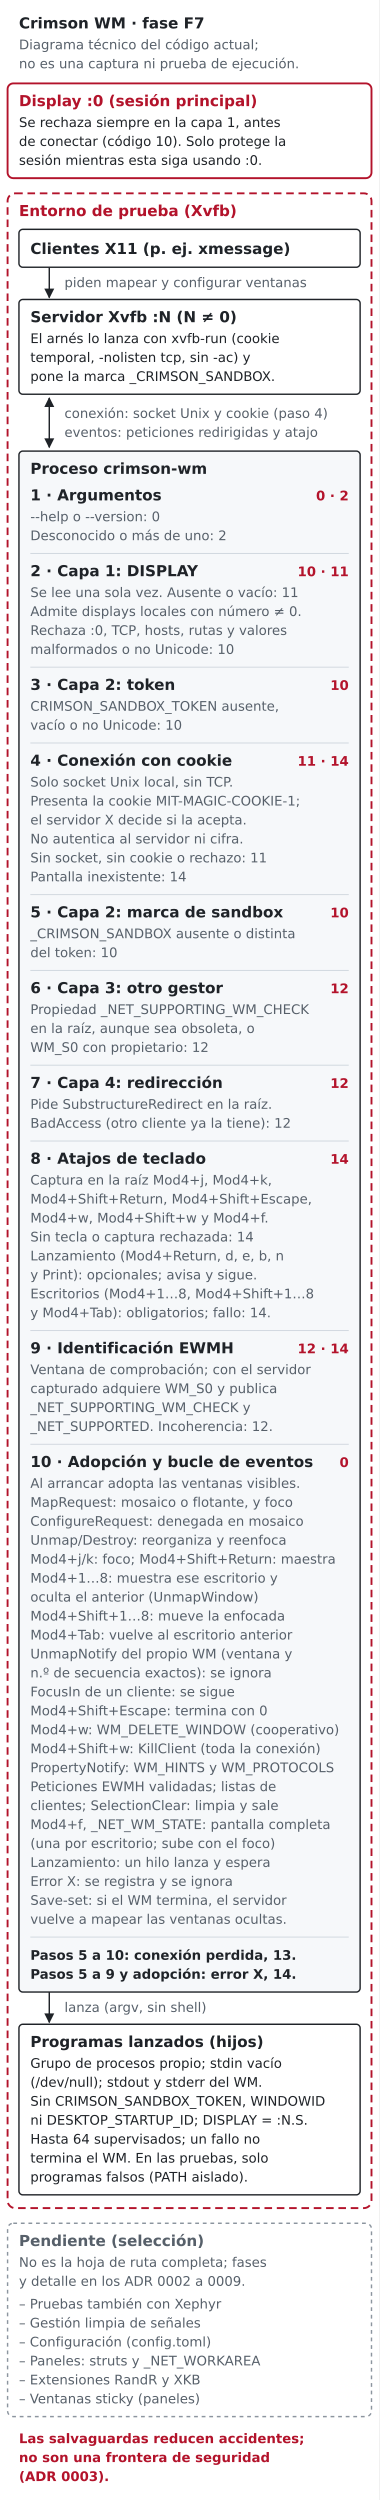
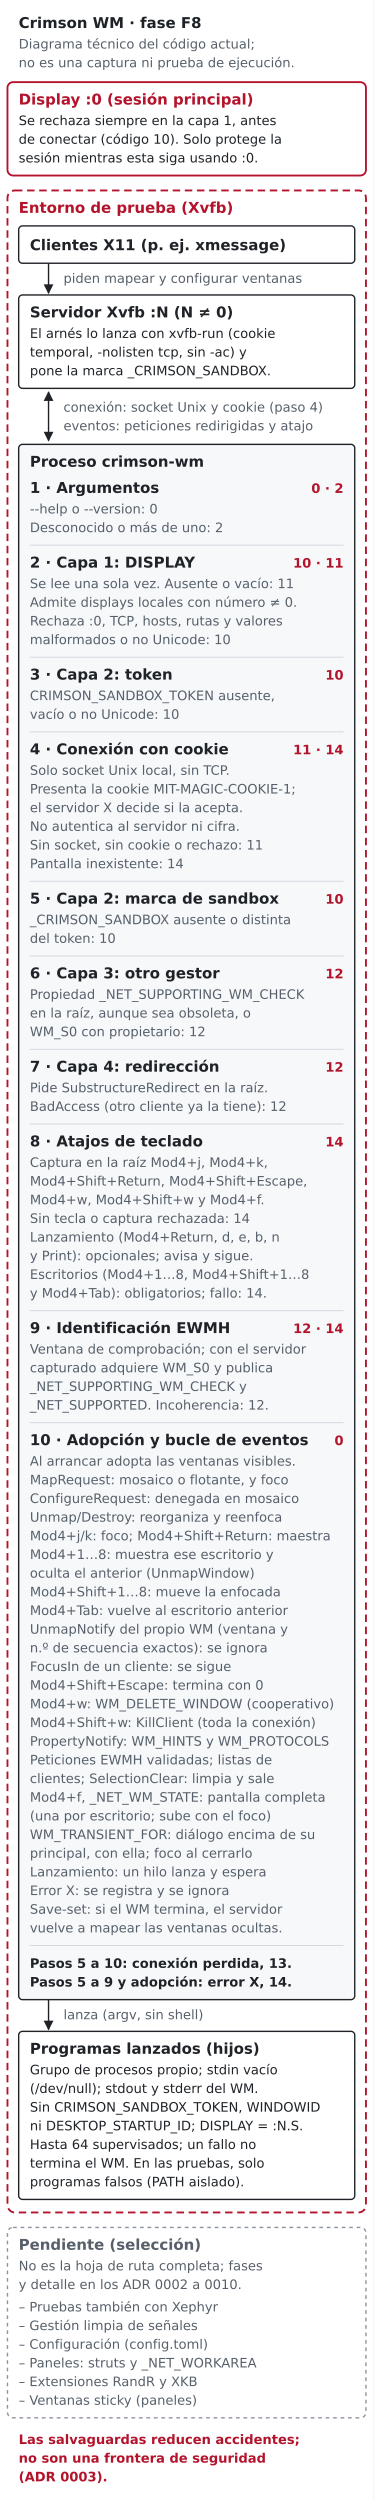
- <svg xmlns="http://www.w3.org/2000/svg" width="400" height="2638" viewBox="0 0 400 2638" role="img" aria-labelledby="title desc" xml:lang="es">
+ <svg xmlns="http://www.w3.org/2000/svg" width="400" height="2678" viewBox="0 0 400 2678" role="img" aria-labelledby="title desc" xml:lang="es">
  <defs>
    <style>
      text { font-family: "DejaVu Sans", "Liberation Sans", Arial, Helvetica, sans-serif; font-size: 14px; fill: #1F2328; }
      .h { font-size: 16px; font-weight: 700; }
      .b { font-weight: 700; }
      .muted { fill: #57606A; }
      .accent { fill: #B3132B; }
      .code { font-weight: 700; fill: #B3132B; text-anchor: end; }
      .box { fill: #FFFFFF; stroke: #1F2328; stroke-width: 1.5; }
      .proc { fill: #F6F8FA; stroke: #1F2328; stroke-width: 1.5; }
      .reject { fill: #FFFFFF; stroke: #B3132B; stroke-width: 2; }
      .boundary { fill: none; stroke: #B3132B; stroke-width: 2; stroke-dasharray: 8 5; }
      .pending { fill: #FFFFFF; stroke: #8C959F; stroke-width: 1.5; stroke-dasharray: 4 4; }
      .sep { stroke: #D0D7DE; stroke-width: 1; }
      .flow { stroke: #1F2328; stroke-width: 1.5; }
    </style>
    <marker id="arrow-end" viewBox="0 0 10 10" refX="9" refY="5" markerWidth="7" markerHeight="7" orient="auto">
      <path d="M0 0L10 5L0 10z" fill="#1F2328" />
    </marker>
    <marker id="arrow-start" viewBox="0 0 10 10" refX="1" refY="5" markerWidth="7" markerHeight="7" orient="auto">
      <path d="M10 0L0 5L10 10z" fill="#1F2328" />
    </marker>
  </defs>
-   <rect width="400" height="2638" fill="#FFFFFF" />
-   <text class="h" x="20" y="30">Crimson WM · fase F7</text>
+   <rect width="400" height="2678" fill="#FFFFFF" />
+   <text class="h" x="20" y="30">Crimson WM · fase F8</text>
  <text class="muted" x="20" y="52">Diagrama técnico del código actual;</text>
  <text class="muted" x="20" y="72">no es una captura ni prueba de ejecución.</text>
  <g>
    <rect class="reject" x="8" y="88" width="384" height="100" rx="6" />
    <text class="h accent" x="20" y="112">Display :0 (sesión principal)</text>
    <text x="20" y="134">Se rechaza siempre en la capa 1, antes</text>
    <text x="20" y="154">de conectar (código 10). Solo protege la</text>
    <text x="20" y="174">sesión mientras esta siga usando :0.</text>
  </g>
  <g>
-     <rect class="boundary" x="8" y="204" width="384" height="2126" rx="8" />
+     <rect class="boundary" x="8" y="204" width="384" height="2166" rx="8" />
    <text class="h accent" x="20" y="228">Entorno de prueba (Xvfb)</text>
  </g>
  <g>
    <rect class="box" x="20" y="242" width="360" height="40" rx="4" />
    <text class="h" x="32" y="268">Clientes X11 (p. ej. xmessage)</text>
  </g>
  <line class="flow" x1="52" y1="282" x2="52" y2="314" marker-end="url(#arrow-end)" />
  <text class="muted" x="68" y="303">piden mapear y configurar ventanas</text>
  <g>
    <rect class="box" x="20" y="316" width="360" height="100" rx="4" />
    <text class="h" x="32" y="340">Servidor Xvfb :N (N ≠ 0)</text>
    <text x="32" y="362">El arnés lo lanza con xvfb-run (cookie</text>
    <text x="32" y="382">temporal, -nolisten tcp, sin -ac) y</text>
    <text x="32" y="402">pone la marca _CRIMSON_SANDBOX.</text>
  </g>
  <line class="flow" x1="52" y1="420" x2="52" y2="472" marker-start="url(#arrow-start)" marker-end="url(#arrow-end)" />
  <text class="muted" x="68" y="441">conexión: socket Unix y cookie (paso 4)</text>
  <text class="muted" x="68" y="461">eventos: peticiones redirigidas y atajo</text>
  <g>
-     <rect class="proc" x="20" y="476" width="360" height="1626" rx="4" />
+     <rect class="proc" x="20" y="476" width="360" height="1666" rx="4" />
    <text class="h" x="32" y="500">Proceso crimson-wm</text>
    <text class="h" x="32" y="528">1 · Argumentos</text>
    <text class="code" x="368" y="528">0 · 2</text>
    <text class="muted" x="32" y="550">--help o --version: 0</text>
    <text class="muted" x="32" y="570">Desconocido o más de uno: 2</text>
    <line class="sep" x1="32" y1="584" x2="368" y2="584" />
    <text class="h" x="32" y="608">2 · Capa 1: DISPLAY</text>
    <text class="code" x="368" y="608">10 · 11</text>
    <text class="muted" x="32" y="630">Se lee una sola vez. Ausente o vacío: 11</text>
    <text class="muted" x="32" y="650">Admite displays locales con número ≠ 0.</text>
    <text class="muted" x="32" y="670">Rechaza :0, TCP, hosts, rutas y valores</text>
    <text class="muted" x="32" y="690">malformados o no Unicode: 10</text>
    <line class="sep" x1="32" y1="704" x2="368" y2="704" />
    <text class="h" x="32" y="728">3 · Capa 2: token</text>
    <text class="code" x="368" y="728">10</text>
    <text class="muted" x="32" y="750">CRIMSON_SANDBOX_TOKEN ausente,</text>
    <text class="muted" x="32" y="770">vacío o no Unicode: 10</text>
    <line class="sep" x1="32" y1="784" x2="368" y2="784" />
    <text class="h" x="32" y="808">4 · Conexión con cookie</text>
    <text class="code" x="368" y="808">11 · 14</text>
    <text class="muted" x="32" y="830">Solo socket Unix local, sin TCP.</text>
    <text class="muted" x="32" y="850">Presenta la cookie MIT-MAGIC-COOKIE-1;</text>
    <text class="muted" x="32" y="870">el servidor X decide si la acepta.</text>
    <text class="muted" x="32" y="890">No autentica al servidor ni cifra.</text>
    <text class="muted" x="32" y="910">Sin socket, sin cookie o rechazo: 11</text>
    <text class="muted" x="32" y="930">Pantalla inexistente: 14</text>
    <line class="sep" x1="32" y1="944" x2="368" y2="944" />
    <text class="h" x="32" y="968">5 · Capa 2: marca de sandbox</text>
    <text class="code" x="368" y="968">10</text>
    <text class="muted" x="32" y="990">_CRIMSON_SANDBOX ausente o distinta</text>
    <text class="muted" x="32" y="1010">del token: 10</text>
    <line class="sep" x1="32" y1="1024" x2="368" y2="1024" />
    <text class="h" x="32" y="1048">6 · Capa 3: otro gestor</text>
    <text class="code" x="368" y="1048">12</text>
    <text class="muted" x="32" y="1070">Propiedad _NET_SUPPORTING_WM_CHECK</text>
    <text class="muted" x="32" y="1090">en la raíz, aunque sea obsoleta, o</text>
    <text class="muted" x="32" y="1110">WM_S0 con propietario: 12</text>
    <line class="sep" x1="32" y1="1124" x2="368" y2="1124" />
    <text class="h" x="32" y="1148">7 · Capa 4: redirección</text>
    <text class="code" x="368" y="1148">12</text>
    <text class="muted" x="32" y="1170">Pide SubstructureRedirect en la raíz.</text>
    <text class="muted" x="32" y="1190">BadAccess (otro cliente ya la tiene): 12</text>
    <line class="sep" x1="32" y1="1204" x2="368" y2="1204" />
    <text class="h" x="32" y="1228">8 · Atajos de teclado</text>
    <text class="code" x="368" y="1228">14</text>
    <text class="muted" x="32" y="1250">Captura en la raíz Mod4+j, Mod4+k,</text>
    <text class="muted" x="32" y="1270">Mod4+Shift+Return, Mod4+Shift+Escape,</text>
    <text class="muted" x="32" y="1290">Mod4+w, Mod4+Shift+w y Mod4+f.</text>
    <text class="muted" x="32" y="1310">Sin tecla o captura rechazada: 14</text>
    <text class="muted" x="32" y="1330">Lanzamiento (Mod4+Return, d, e, b, n</text>
    <text class="muted" x="32" y="1350">y Print): opcionales; avisa y sigue.</text>
    <text class="muted" x="32" y="1370">Escritorios (Mod4+1…8, Mod4+Shift+1…8</text>
    <text class="muted" x="32" y="1390">y Mod4+Tab): obligatorios; fallo: 14.</text>
    <line class="sep" x1="32" y1="1404" x2="368" y2="1404" />
    <text class="h" x="32" y="1428">9 · Identificación EWMH</text>
    <text class="code" x="368" y="1428">12 · 14</text>
    <text class="muted" x="32" y="1450">Ventana de comprobación; con el servidor</text>
    <text class="muted" x="32" y="1470">capturado adquiere WM_S0 y publica</text>
    <text class="muted" x="32" y="1490">_NET_SUPPORTING_WM_CHECK y</text>
    <text class="muted" x="32" y="1510">_NET_SUPPORTED. Incoherencia: 12.</text>
    <line class="sep" x1="32" y1="1524" x2="368" y2="1524" />
    <text class="h" x="32" y="1548">10 · Adopción y bucle de eventos</text>
    <text class="code" x="368" y="1548">0</text>
    <text class="muted" x="32" y="1570">Al arrancar adopta las ventanas visibles.</text>
    <text class="muted" x="32" y="1590">MapRequest: mosaico o flotante, y foco</text>
    <text class="muted" x="32" y="1610">ConfigureRequest: denegada en mosaico</text>
    <text class="muted" x="32" y="1630">Unmap/Destroy: reorganiza y reenfoca</text>
    <text class="muted" x="32" y="1650">Mod4+j/k: foco; Mod4+Shift+Return: maestra</text>
    <text class="muted" x="32" y="1670">Mod4+1…8: muestra ese escritorio y</text>
    <text class="muted" x="32" y="1690">oculta el anterior (UnmapWindow)</text>
    <text class="muted" x="32" y="1710">Mod4+Shift+1…8: mueve la enfocada</text>
    <text class="muted" x="32" y="1730">Mod4+Tab: vuelve al escritorio anterior</text>
    <text class="muted" x="32" y="1750">UnmapNotify del propio WM (ventana y</text>
    <text class="muted" x="32" y="1770">n.º de secuencia exactos): se ignora</text>
    <text class="muted" x="32" y="1790">FocusIn de un cliente: se sigue</text>
    <text class="muted" x="32" y="1810">Mod4+Shift+Escape: termina con 0</text>
    <text class="muted" x="32" y="1830">Mod4+w: WM_DELETE_WINDOW (cooperativo)</text>
    <text class="muted" x="32" y="1850">Mod4+Shift+w: KillClient (toda la conexión)</text>
    <text class="muted" x="32" y="1870">PropertyNotify: WM_HINTS y WM_PROTOCOLS</text>
    <text class="muted" x="32" y="1890">Peticiones EWMH validadas; listas de</text>
    <text class="muted" x="32" y="1910">clientes; SelectionClear: limpia y sale</text>
    <text class="muted" x="32" y="1930">Mod4+f, _NET_WM_STATE: pantalla completa</text>
    <text class="muted" x="32" y="1950">(una por escritorio; sube con el foco)</text>
-     <text class="muted" x="32" y="1970">Lanzamiento: un hilo lanza y espera</text>
-     <text class="muted" x="32" y="1990">Error X: se registra y se ignora</text>
-     <text class="muted" x="32" y="2010">Save-set: si el WM termina, el servidor</text>
-     <text class="muted" x="32" y="2030">vuelve a mapear las ventanas ocultas.</text>
-     <line class="sep" x1="32" y1="2044" x2="368" y2="2044" />
-     <text class="b" x="32" y="2068">Pasos 5 a 10: conexión perdida, 13.</text>
-     <text class="b" x="32" y="2088">Pasos 5 a 9 y adopción: error X, 14.</text>
+     <text class="muted" x="32" y="1970">WM_TRANSIENT_FOR: diálogo encima de su</text>
+     <text class="muted" x="32" y="1990">principal, con ella; foco al cerrarlo</text>
+     <text class="muted" x="32" y="2010">Lanzamiento: un hilo lanza y espera</text>
+     <text class="muted" x="32" y="2030">Error X: se registra y se ignora</text>
+     <text class="muted" x="32" y="2050">Save-set: si el WM termina, el servidor</text>
+     <text class="muted" x="32" y="2070">vuelve a mapear las ventanas ocultas.</text>
+     <line class="sep" x1="32" y1="2084" x2="368" y2="2084" />
+     <text class="b" x="32" y="2108">Pasos 5 a 10: conexión perdida, 13.</text>
+     <text class="b" x="32" y="2128">Pasos 5 a 9 y adopción: error X, 14.</text>
  </g>
-   <line class="flow" x1="52" y1="2102" x2="52" y2="2134" marker-end="url(#arrow-end)" />
-   <text class="muted" x="68" y="2123">lanza (argv, sin shell)</text>
+   <line class="flow" x1="52" y1="2142" x2="52" y2="2174" marker-end="url(#arrow-end)" />
+   <text class="muted" x="68" y="2163">lanza (argv, sin shell)</text>
  <g>
-     <rect class="box" x="20" y="2136" width="360" height="180" rx="4" />
-     <text class="h" x="32" y="2160">Programas lanzados (hijos)</text>
-     <text x="32" y="2182">Grupo de procesos propio; stdin vacío</text>
-     <text x="32" y="2202">(/dev/null); stdout y stderr del WM.</text>
-     <text x="32" y="2222">Sin CRIMSON_SANDBOX_TOKEN, WINDOWID</text>
-     <text x="32" y="2242">ni DESKTOP_STARTUP_ID; DISPLAY = :N.S.</text>
-     <text x="32" y="2262">Hasta 64 supervisados; un fallo no</text>
-     <text x="32" y="2282">termina el WM. En las pruebas, solo</text>
-     <text x="32" y="2302">programas falsos (PATH aislado).</text>
+     <rect class="box" x="20" y="2176" width="360" height="180" rx="4" />
+     <text class="h" x="32" y="2200">Programas lanzados (hijos)</text>
+     <text x="32" y="2222">Grupo de procesos propio; stdin vacío</text>
+     <text x="32" y="2242">(/dev/null); stdout y stderr del WM.</text>
+     <text x="32" y="2262">Sin CRIMSON_SANDBOX_TOKEN, WINDOWID</text>
+     <text x="32" y="2282">ni DESKTOP_STARTUP_ID; DISPLAY = :N.S.</text>
+     <text x="32" y="2302">Hasta 64 supervisados; un fallo no</text>
+     <text x="32" y="2322">termina el WM. En las pruebas, solo</text>
+     <text x="32" y="2342">programas falsos (PATH aislado).</text>
  </g>
  <g>
-     <rect class="pending" x="8" y="2346" width="384" height="204" rx="6" />
-     <text class="h muted" x="20" y="2370">Pendiente (selección)</text>
-     <text class="muted" x="20" y="2392">No es la hoja de ruta completa; fases</text>
-     <text class="muted" x="20" y="2412">y detalle en los ADR 0002 a 0009.</text>
-     <text class="muted" x="20" y="2436">– Pruebas también con Xephyr</text>
-     <text class="muted" x="20" y="2456">– Gestión limpia de señales</text>
-     <text class="muted" x="20" y="2476">– Configuración (config.toml)</text>
-     <text class="muted" x="20" y="2496">– Paneles: struts y _NET_WORKAREA</text>
-     <text class="muted" x="20" y="2516">– Extensiones RandR y XKB</text>
-     <text class="muted" x="20" y="2536">– Ventanas sticky (paneles)</text>
+     <rect class="pending" x="8" y="2386" width="384" height="204" rx="6" />
+     <text class="h muted" x="20" y="2410">Pendiente (selección)</text>
+     <text class="muted" x="20" y="2432">No es la hoja de ruta completa; fases</text>
+     <text class="muted" x="20" y="2452">y detalle en los ADR 0002 a 0010.</text>
+     <text class="muted" x="20" y="2476">– Pruebas también con Xephyr</text>
+     <text class="muted" x="20" y="2496">– Gestión limpia de señales</text>
+     <text class="muted" x="20" y="2516">– Configuración (config.toml)</text>
+     <text class="muted" x="20" y="2536">– Paneles: struts y _NET_WORKAREA</text>
+     <text class="muted" x="20" y="2556">– Extensiones RandR y XKB</text>
+     <text class="muted" x="20" y="2576">– Ventanas sticky (paneles)</text>
  </g>
-   <text class="b accent" x="20" y="2578">Las salvaguardas reducen accidentes;</text>
-   <text class="b accent" x="20" y="2598">no son una frontera de seguridad</text>
-   <text class="b accent" x="20" y="2618">(ADR 0003).</text>
+   <text class="b accent" x="20" y="2618">Las salvaguardas reducen accidentes;</text>
+   <text class="b accent" x="20" y="2638">no son una frontera de seguridad</text>
+   <text class="b accent" x="20" y="2658">(ADR 0003).</text>
</svg>
